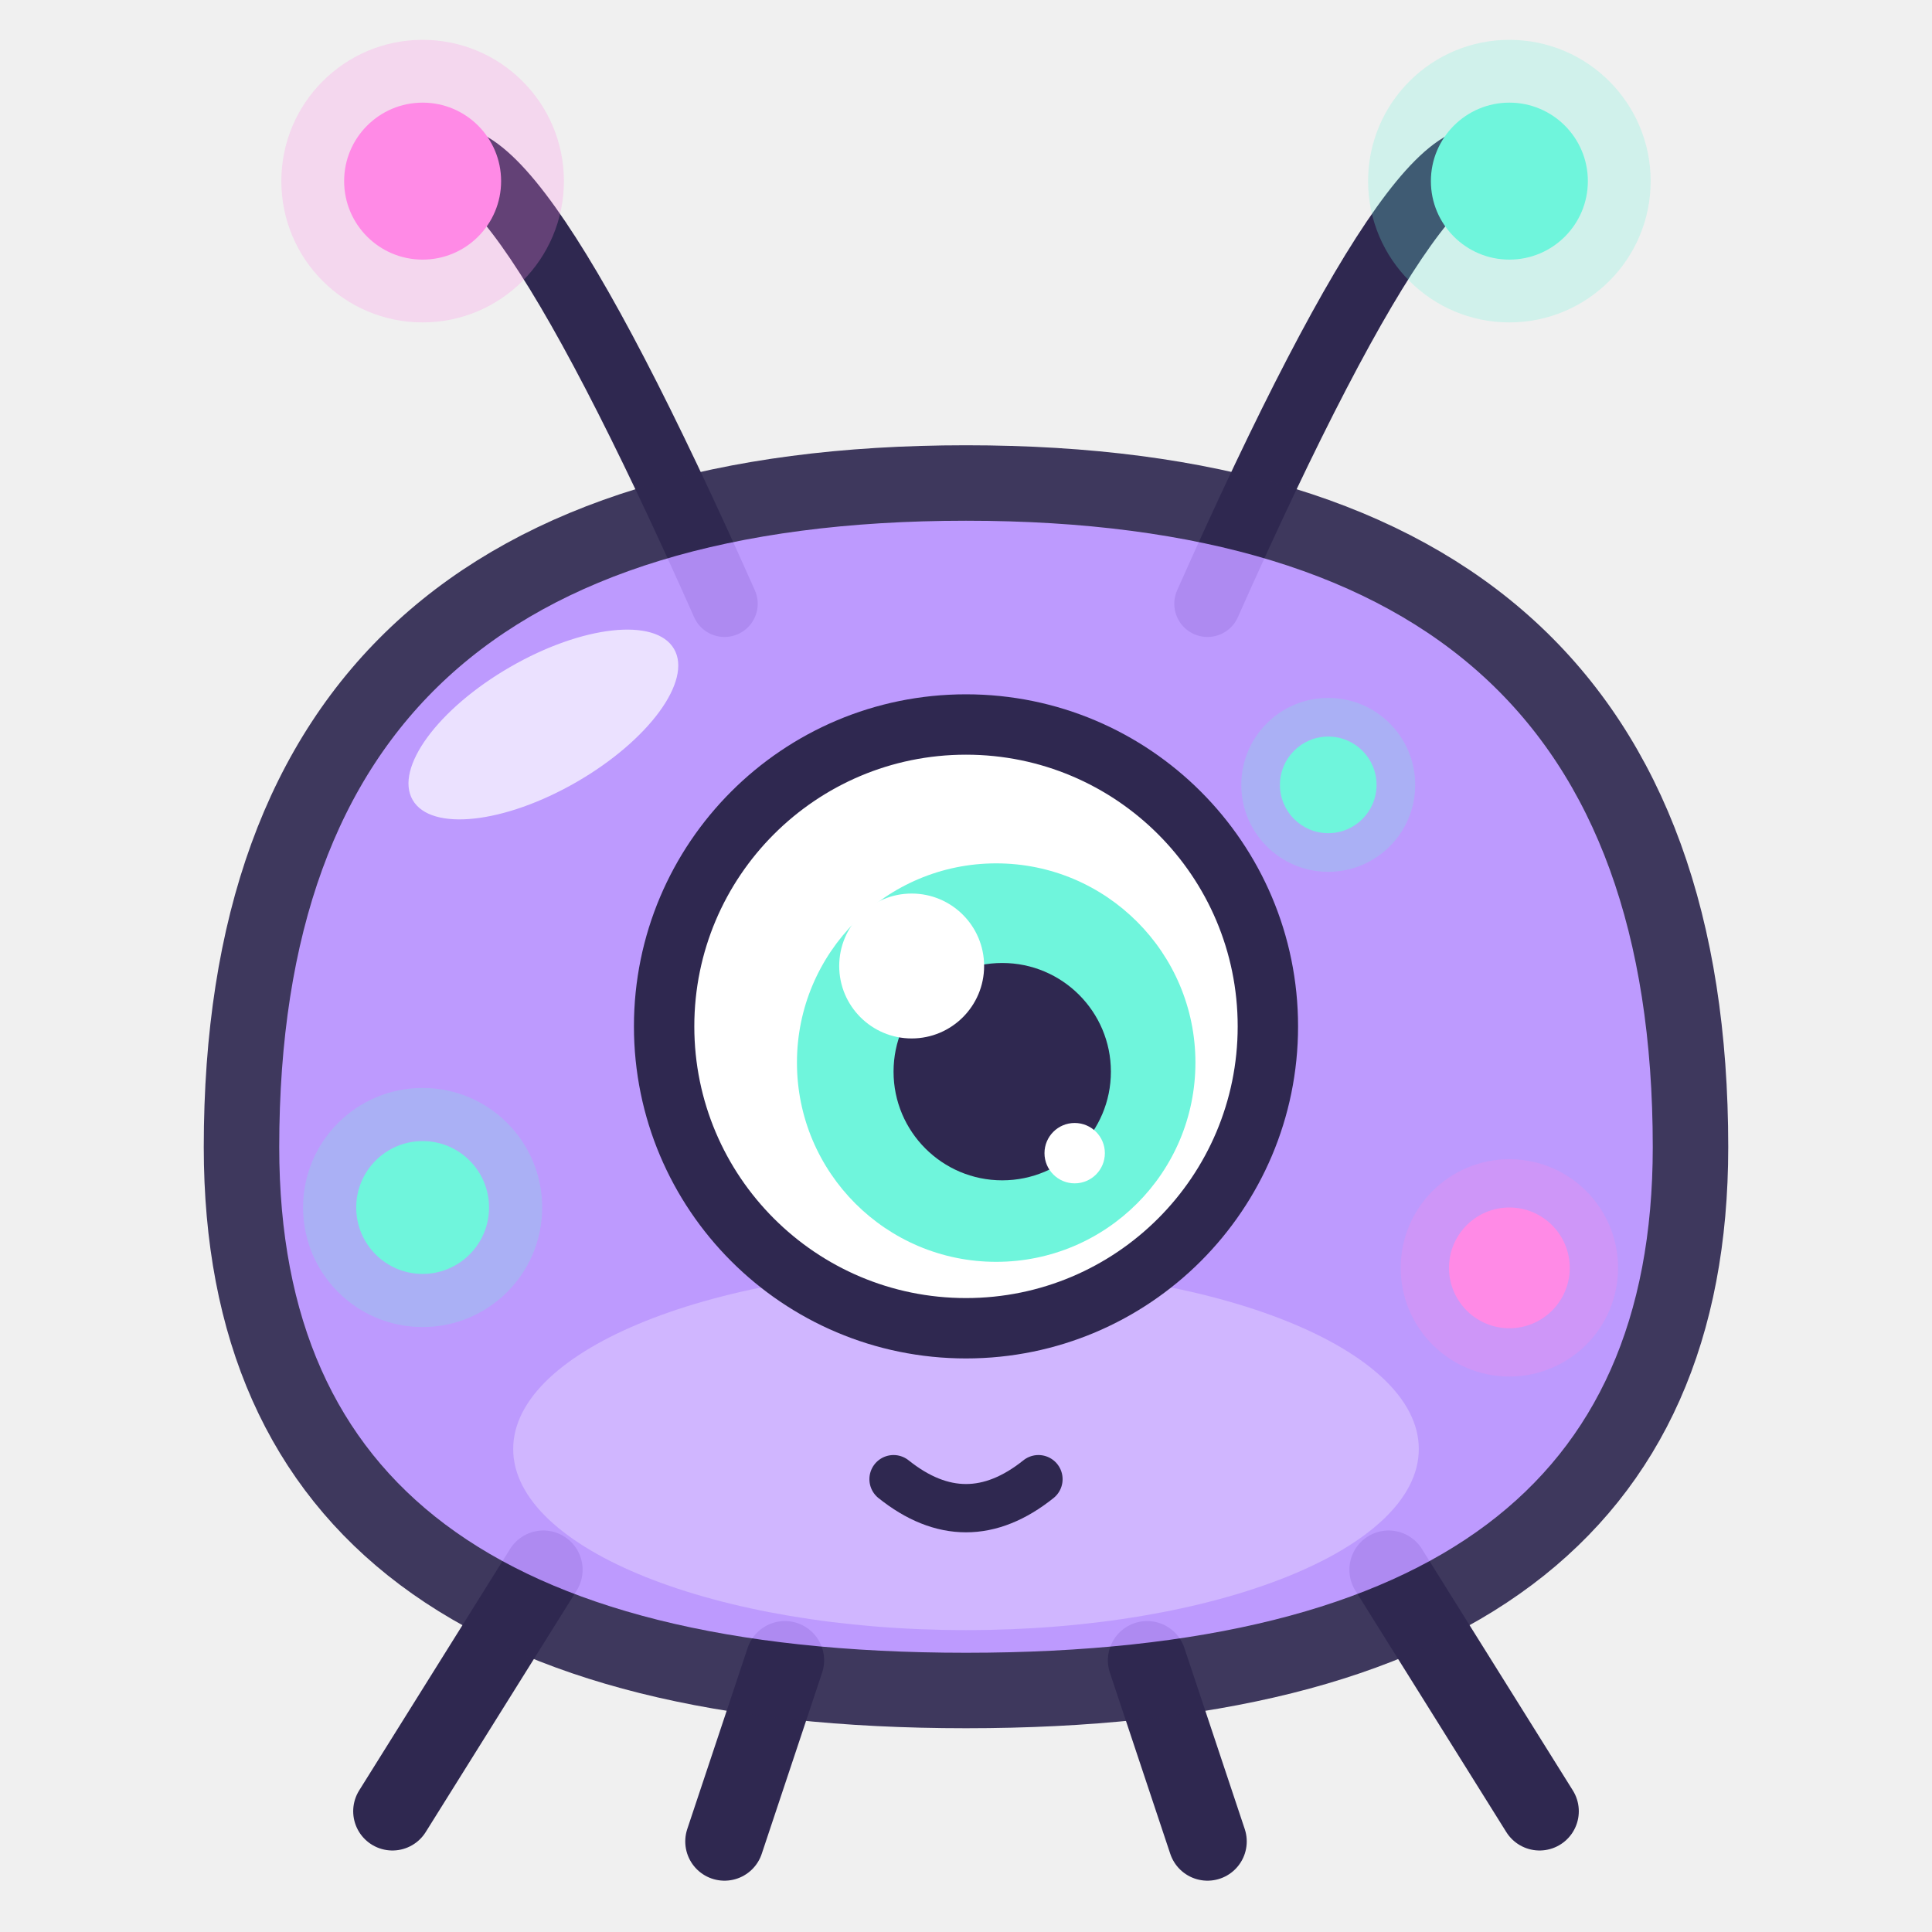
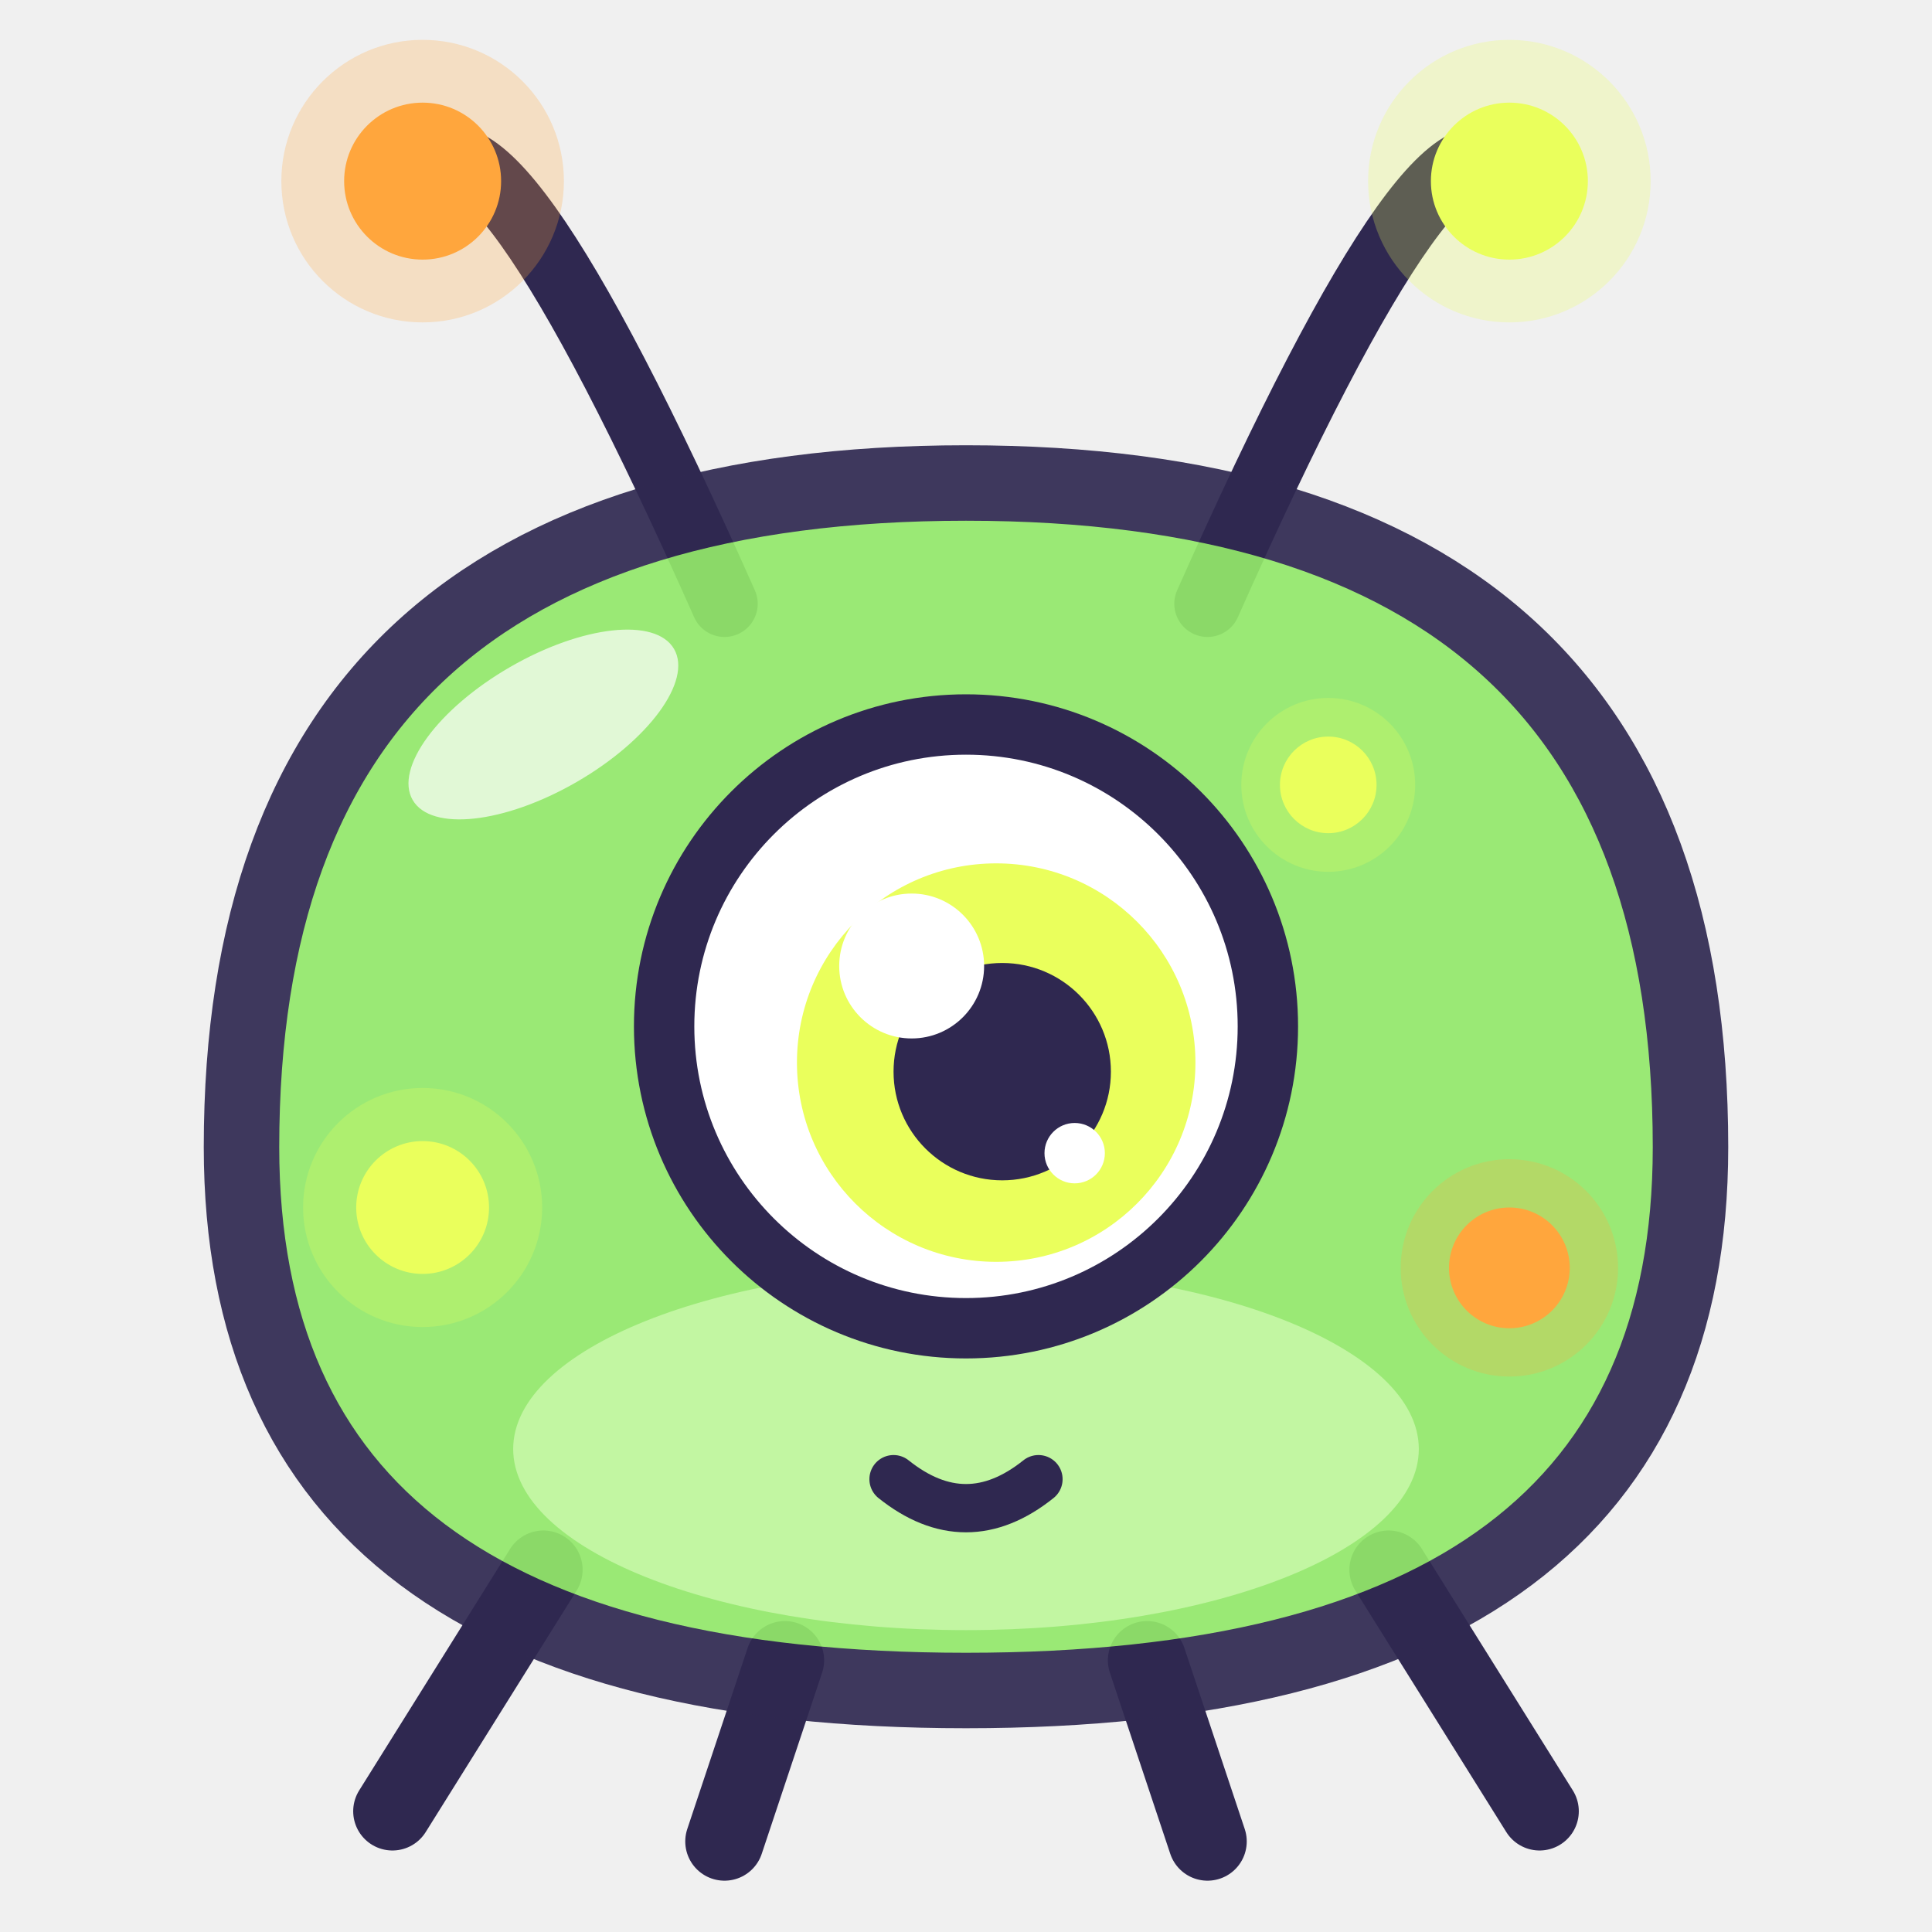
<svg xmlns="http://www.w3.org/2000/svg" viewBox="0 0 64 64">
  <path d="M18 52 L13 60 M26 55 L24 61 M38 55 L40 61 M46 52 L51 60" stroke="#2f2850" stroke-width="2.6" stroke-linejoin="round" stroke-linecap="round" />
  <path d="M24 20 Q16.0 2 14 6" fill="none" stroke="#2f2850" stroke-width="2.2" stroke-linejoin="round" stroke-linecap="round" />
-   <circle cx="14" cy="6" r="4.68" fill="#ff8ae6" opacity="0.25" />
-   <circle cx="14" cy="6" r="2.6" fill="#ff8ae6" />
+   <circle cx="14" cy="6" r="4.68" fill="#ffa63d" opacity="0.25" />
+   <circle cx="14" cy="6" r="2.6" fill="#ffa63d" />
  <path d="M40 20 Q48.0 2 50 6" fill="none" stroke="#2f2850" stroke-width="2.2" stroke-linejoin="round" stroke-linecap="round" />
-   <circle cx="50" cy="6" r="4.68" fill="#6ff5dc" opacity="0.25" />
-   <circle cx="50" cy="6" r="2.6" fill="#6ff5dc" />
-   <path d="M8 38 Q8 16 32 16 Q56 16 56 38 Q56 56 32 56 Q8 56 8 38 Z" fill="#b993ff" opacity="0.92" stroke="#2f2850" stroke-width="2.5" stroke-linejoin="round" stroke-linecap="round" />
-   <ellipse cx="32" cy="48" rx="15" ry="6" fill="#dcc8ff" opacity="0.6" />
-   <circle cx="14" cy="40" r="3.96" fill="#6ff5dc" opacity="0.25" />
-   <circle cx="14" cy="40" r="2.2" fill="#6ff5dc" />
-   <circle cx="50" cy="42" r="3.60" fill="#ff8ae6" opacity="0.25" />
-   <circle cx="50" cy="42" r="2" fill="#ff8ae6" />
-   <circle cx="44" cy="26" r="2.88" fill="#6ff5dc" opacity="0.25" />
-   <circle cx="44" cy="26" r="1.6" fill="#6ff5dc" />
+   <circle cx="50" cy="6" r="4.68" fill="#eaff5c" opacity="0.25" />
+   <circle cx="50" cy="6" r="2.6" fill="#eaff5c" />
+   <path d="M8 38 Q8 16 32 16 Q56 16 56 38 Q56 56 32 56 Q8 56 8 38 Z" fill="#93e86a" opacity="0.92" stroke="#2f2850" stroke-width="2.5" stroke-linejoin="round" stroke-linecap="round" />
+   <ellipse cx="32" cy="48" rx="15" ry="6" fill="#dcffc0" opacity="0.6" />
+   <circle cx="14" cy="40" r="3.96" fill="#eaff5c" opacity="0.25" />
+   <circle cx="14" cy="40" r="2.2" fill="#eaff5c" />
+   <circle cx="50" cy="42" r="3.60" fill="#ffa63d" opacity="0.25" />
+   <circle cx="50" cy="42" r="2" fill="#ffa63d" />
+   <circle cx="44" cy="26" r="2.88" fill="#eaff5c" opacity="0.25" />
+   <circle cx="44" cy="26" r="1.6" fill="#eaff5c" />
  <circle cx="32" cy="34" r="10" fill="#fff" stroke="#2f2850" stroke-width="2" stroke-linejoin="round" stroke-linecap="round" />
-   <circle cx="33.00" cy="35.20" r="6.60" fill="#6ff5dc" />
+   <circle cx="33.00" cy="35.20" r="6.60" fill="#eaff5c" />
  <circle cx="33.20" cy="35.50" r="3.60" fill="#2f2850" />
  <circle cx="30.20" cy="32.00" r="2.40" fill="#fff" />
  <circle cx="35.60" cy="38.20" r="1.00" fill="#fff" />
  <path d="M29.6 49 Q32 50.92 34.4 49" fill="none" stroke="#2f2850" stroke-width="1.6" stroke-linecap="round" />
  <ellipse cx="18" cy="24" rx="5" ry="2.2" fill="#fff" opacity="0.7" transform="rotate(-30 18 24)" />
</svg>
